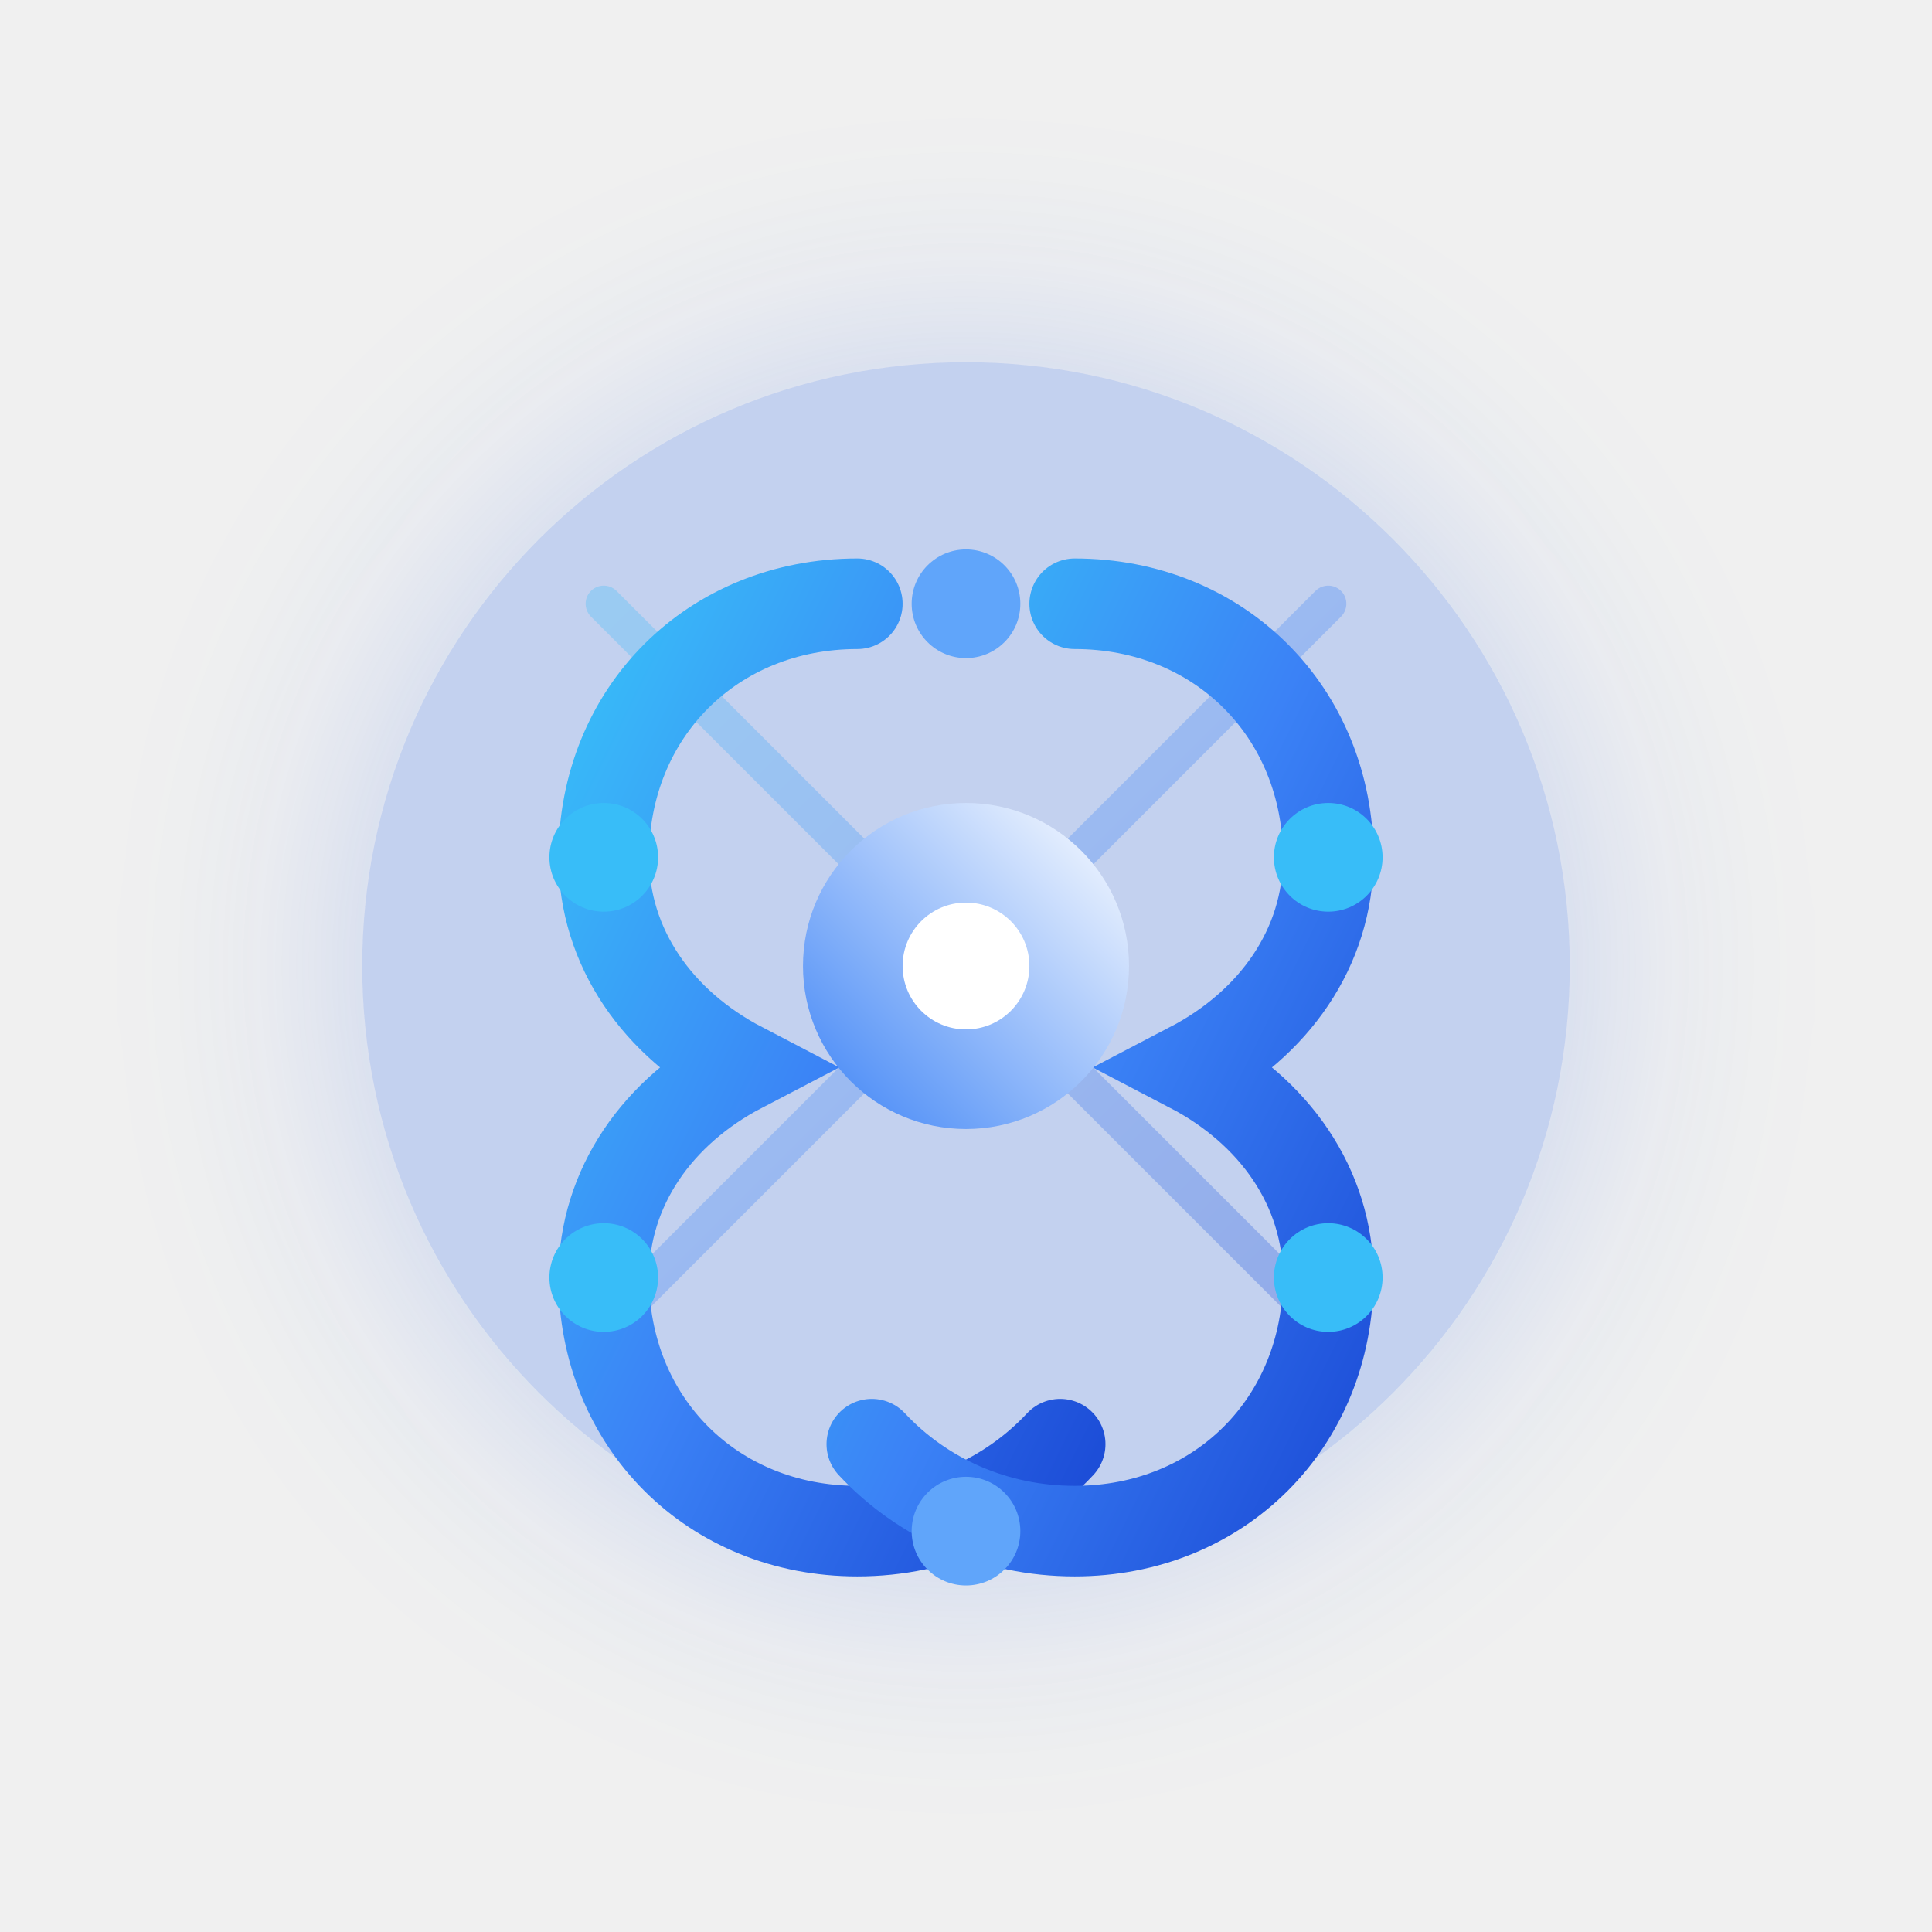
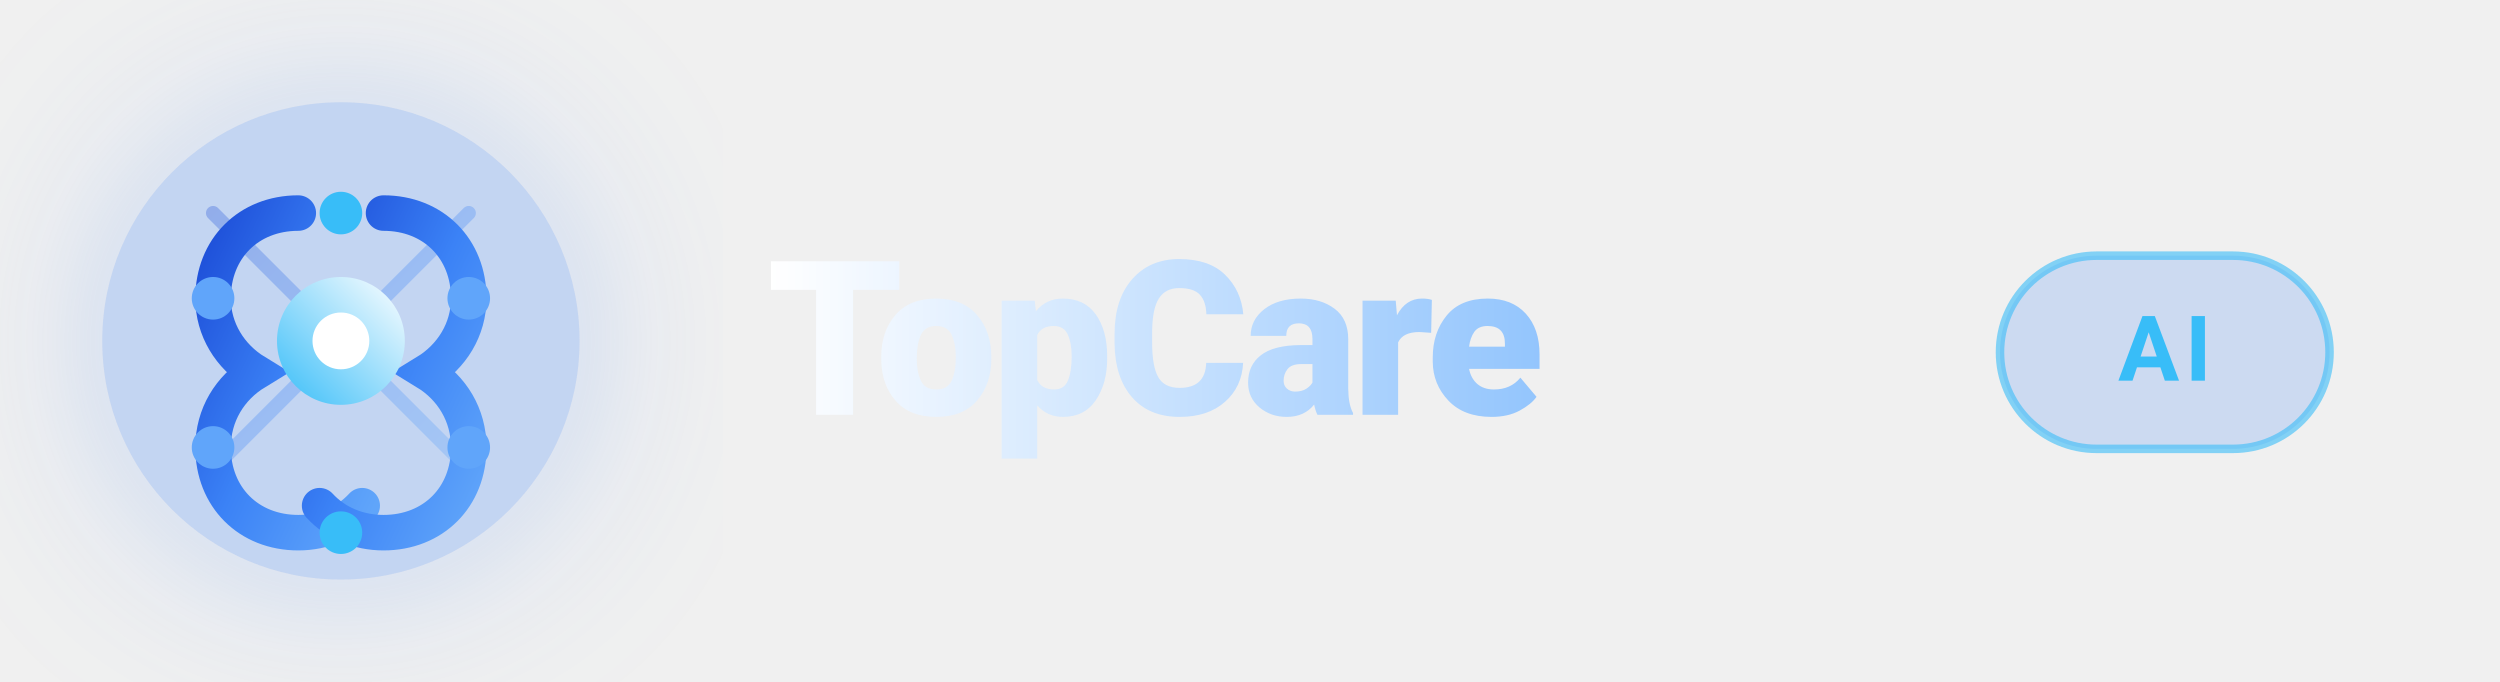
- <svg xmlns="http://www.w3.org/2000/svg" viewBox="0 0 512 512" width="512" height="512">
+ <svg xmlns="http://www.w3.org/2000/svg" viewBox="0 0 440 120" width="440" height="120">
  <defs>
-     <linearGradient id="aiSymbolGrad" x1="0%" y1="0%" x2="100%" y2="100%">
+     <linearGradient id="logoIconGrad" x1="0%" y1="0%" x2="100%" y2="100%">
+       <stop offset="0%" stop-color="#1D4ED8" />
+       <stop offset="50%" stop-color="#3B82F6" />
+       <stop offset="100%" stop-color="#60A5FA" />
+     </linearGradient>
+     <linearGradient id="logoHighlightGrad" x1="0%" y1="100%" x2="100%" y2="0%">
      <stop offset="0%" stop-color="#38BDF8" />
-       <stop offset="50%" stop-color="#3B82F6" />
-       <stop offset="100%" stop-color="#1D4ED8" />
-     </linearGradient>
-     <linearGradient id="aiCoreGrad" x1="0%" y1="100%" x2="100%" y2="0%">
-       <stop offset="0%" stop-color="#3B82F6" />
      <stop offset="100%" stop-color="#FFFFFF" />
    </linearGradient>
-     <filter id="symbolGlow" x="-30%" y="-30%" width="160%" height="160%">
-       <feGaussianBlur stdDeviation="32" result="blur" />
+     <linearGradient id="logoTextGrad" x1="0%" y1="0%" x2="100%" y2="0%">
+       <stop offset="0%" stop-color="#FFFFFF" />
+       <stop offset="100%" stop-color="#93C5FD" />
+     </linearGradient>
+     <filter id="logoGlow" x="-30%" y="-30%" width="160%" height="160%">
+       <feGaussianBlur stdDeviation="16" result="blur" />
      <feComposite in="SourceGraphic" in2="blur" operator="over" />
    </filter>
  </defs>
-   <circle cx="256" cy="256" r="160" fill="#2563EB" opacity="0.22" filter="url(#symbolGlow)" />
-   <g transform="translate(102.4, 102.4) scale(9.6)">
-     <path d="M16 3V29" stroke="url(#aiSymbolGrad)" stroke-width="1.25" stroke-linecap="round" opacity="0.45" />
-     <path d="M3 16H29" stroke="url(#aiSymbolGrad)" stroke-width="1.25" stroke-linecap="round" opacity="0.45" />
-     <path d="M6 6L26 26" stroke="url(#aiSymbolGrad)" stroke-width="1" stroke-linecap="round" opacity="0.3" />
-     <path d="M26 6L6 26" stroke="url(#aiSymbolGrad)" stroke-width="1" stroke-linecap="round" opacity="0.3" />
-     <path d="M13 6C9 6 6 9 6 13C6 15.5 7.5 17.6 9.8 18.8C7.5 20 6 22.1 6 24.6C6 28.6 9 31.6 13 31.6C15.2 31.6 17.2 30.7 18.6 29.2" stroke="url(#aiSymbolGrad)" stroke-width="2.5" stroke-linecap="round" fill="none" />
-     <path d="M19 6C23 6 26 9 26 13C26 15.5 24.5 17.6 22.2 18.8C24.5 20 26 22.1 26 24.6C26 28.6 23 31.6 19 31.6C16.8 31.6 14.8 30.7 13.4 29.2" stroke="url(#aiSymbolGrad)" stroke-width="2.5" stroke-linecap="round" fill="none" />
-     <circle cx="16" cy="16" r="4.5" fill="url(#aiCoreGrad)" />
-     <circle cx="16" cy="16" r="1.75" fill="#FFFFFF" />
-     <circle cx="6" cy="13" r="1.5" fill="#38BDF8" />
-     <circle cx="6" cy="24.6" r="1.5" fill="#38BDF8" />
-     <circle cx="26" cy="13" r="1.5" fill="#38BDF8" />
-     <circle cx="26" cy="24.6" r="1.5" fill="#38BDF8" />
-     <circle cx="16" cy="6" r="1.5" fill="#60A5FA" />
-     <circle cx="16" cy="31.6" r="1.5" fill="#60A5FA" />
+   <circle cx="60" cy="60" r="42" fill="#3B82F6" opacity="0.25" filter="url(#logoGlow)" />
+   <g transform="translate(20, 20) scale(2.5)">
+     <path d="M16 4V28" stroke="url(#logoIconGrad)" stroke-width="1.5" stroke-linecap="round" opacity="0.5" />
+     <path d="M4 16H28" stroke="url(#logoIconGrad)" stroke-width="1.5" stroke-linecap="round" opacity="0.5" />
+     <path d="M7 7L25 25" stroke="url(#logoIconGrad)" stroke-width="1" stroke-linecap="round" opacity="0.3" />
+     <path d="M25 7L7 25" stroke="url(#logoIconGrad)" stroke-width="1" stroke-linecap="round" opacity="0.3" />
+     <path d="M13 7C9.5 7 7 9.5 7 13C7 15.2 8.2 17.1 10 18.2C8.2 19.3 7 21.2 7 23.5C7 27 9.5 29.5 13 29.5C14.8 29.5 16.4 28.8 17.5 27.6" stroke="url(#logoIconGrad)" stroke-width="2.5" stroke-linecap="round" fill="none" />
+     <path d="M19 7C22.5 7 25 9.5 25 13C25 15.2 23.8 17.1 22 18.2C23.8 19.3 25 21.2 25 23.5C25 27 22.5 29.5 19 29.5C17.2 29.5 15.6 28.8 14.5 27.6" stroke="url(#logoIconGrad)" stroke-width="2.5" stroke-linecap="round" fill="none" />
+     <circle cx="16" cy="16" r="4.5" fill="url(#logoHighlightGrad)" />
+     <circle cx="16" cy="16" r="2" fill="#FFFFFF" />
+     <circle cx="7" cy="13" r="1.5" fill="#60A5FA" />
+     <circle cx="7" cy="23.5" r="1.5" fill="#60A5FA" />
+     <circle cx="25" cy="13" r="1.5" fill="#60A5FA" />
+     <circle cx="25" cy="23.5" r="1.5" fill="#60A5FA" />
+     <circle cx="16" cy="7" r="1.5" fill="#38BDF8" />
+     <circle cx="16" cy="29.5" r="1.5" fill="#38BDF8" />
+   </g>
+   <text x="135" y="73" font-family="-apple-system, BlinkMacSystemFont, 'Segoe UI', Roboto, Helvetica, Arial, sans-serif" font-size="38" font-weight="800" fill="url(#logoTextGrad)" letter-spacing="-1">TopCare</text>
+   <g transform="translate(352, 45)">
+     <rect width="58" height="34" rx="17" fill="#3B82F6" opacity="0.2" />
+     <rect width="58" height="34" rx="17" fill="none" stroke="#38BDF8" stroke-width="1.5" opacity="0.6" />
+     <text x="29" y="22" font-family="-apple-system, BlinkMacSystemFont, 'Segoe UI', Roboto, Helvetica, Arial, sans-serif" font-size="16" font-weight="700" fill="#38BDF8" text-anchor="middle" letter-spacing="1">AI</text>
  </g>
</svg>
